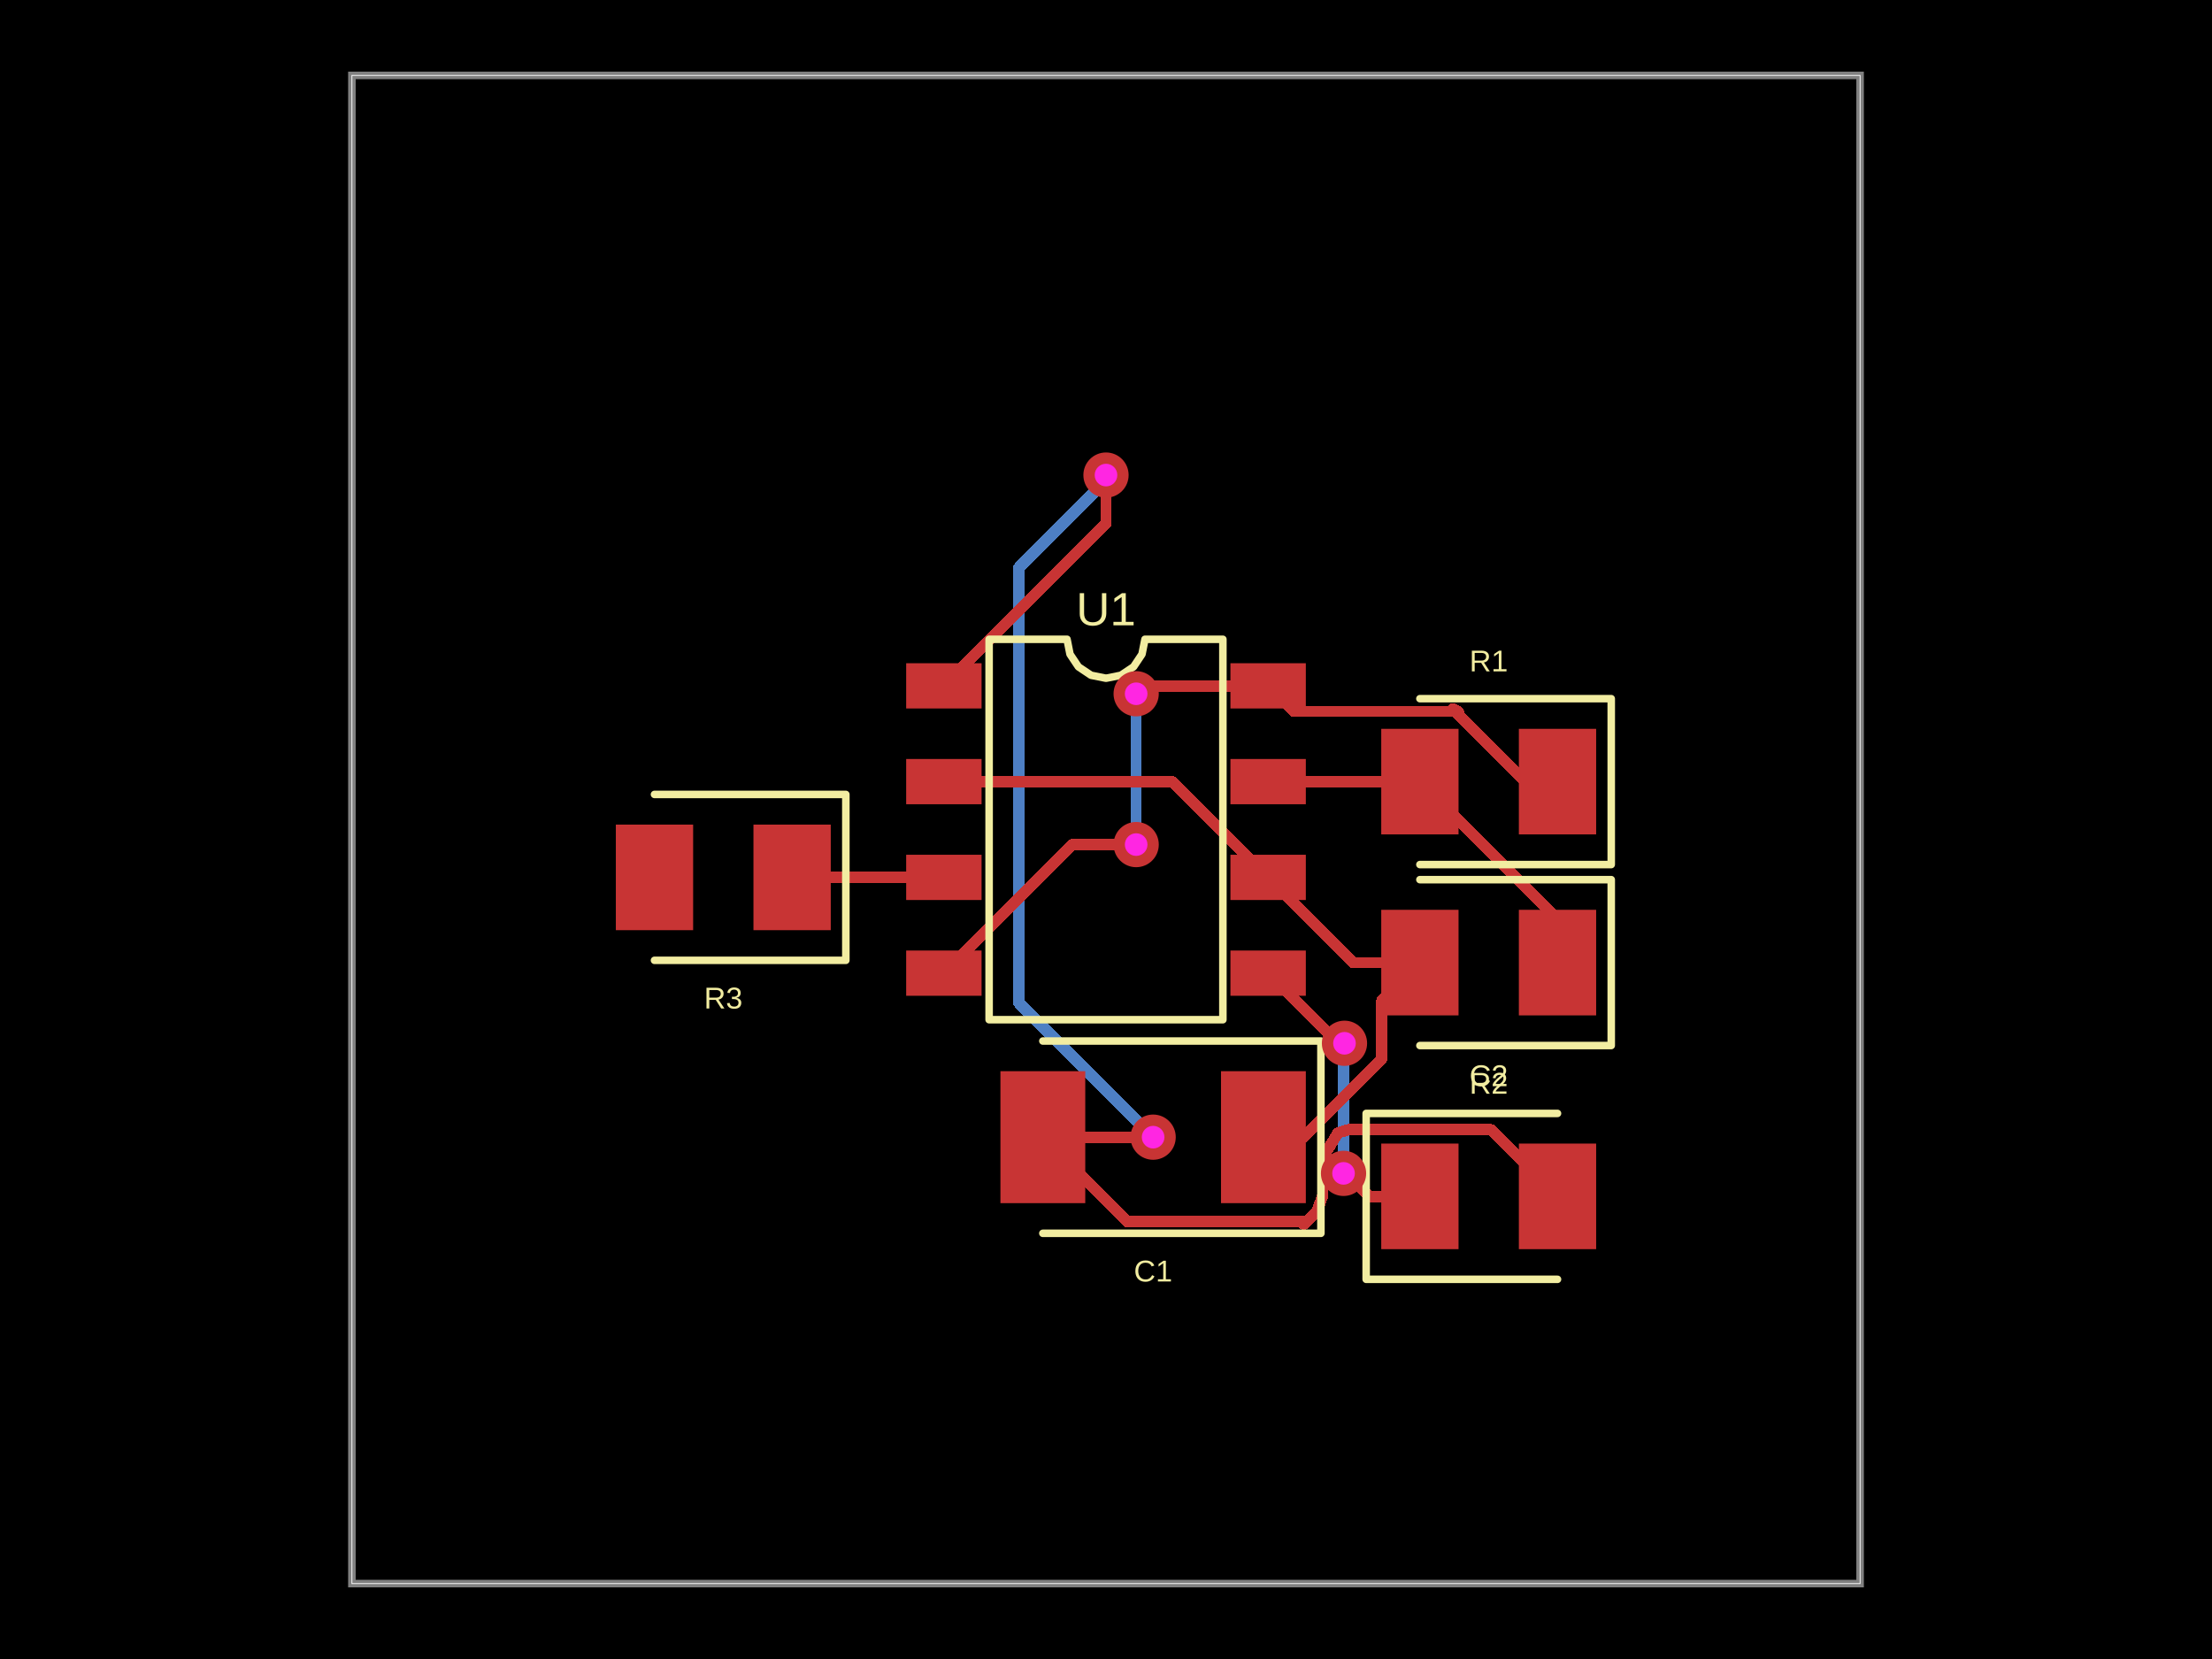
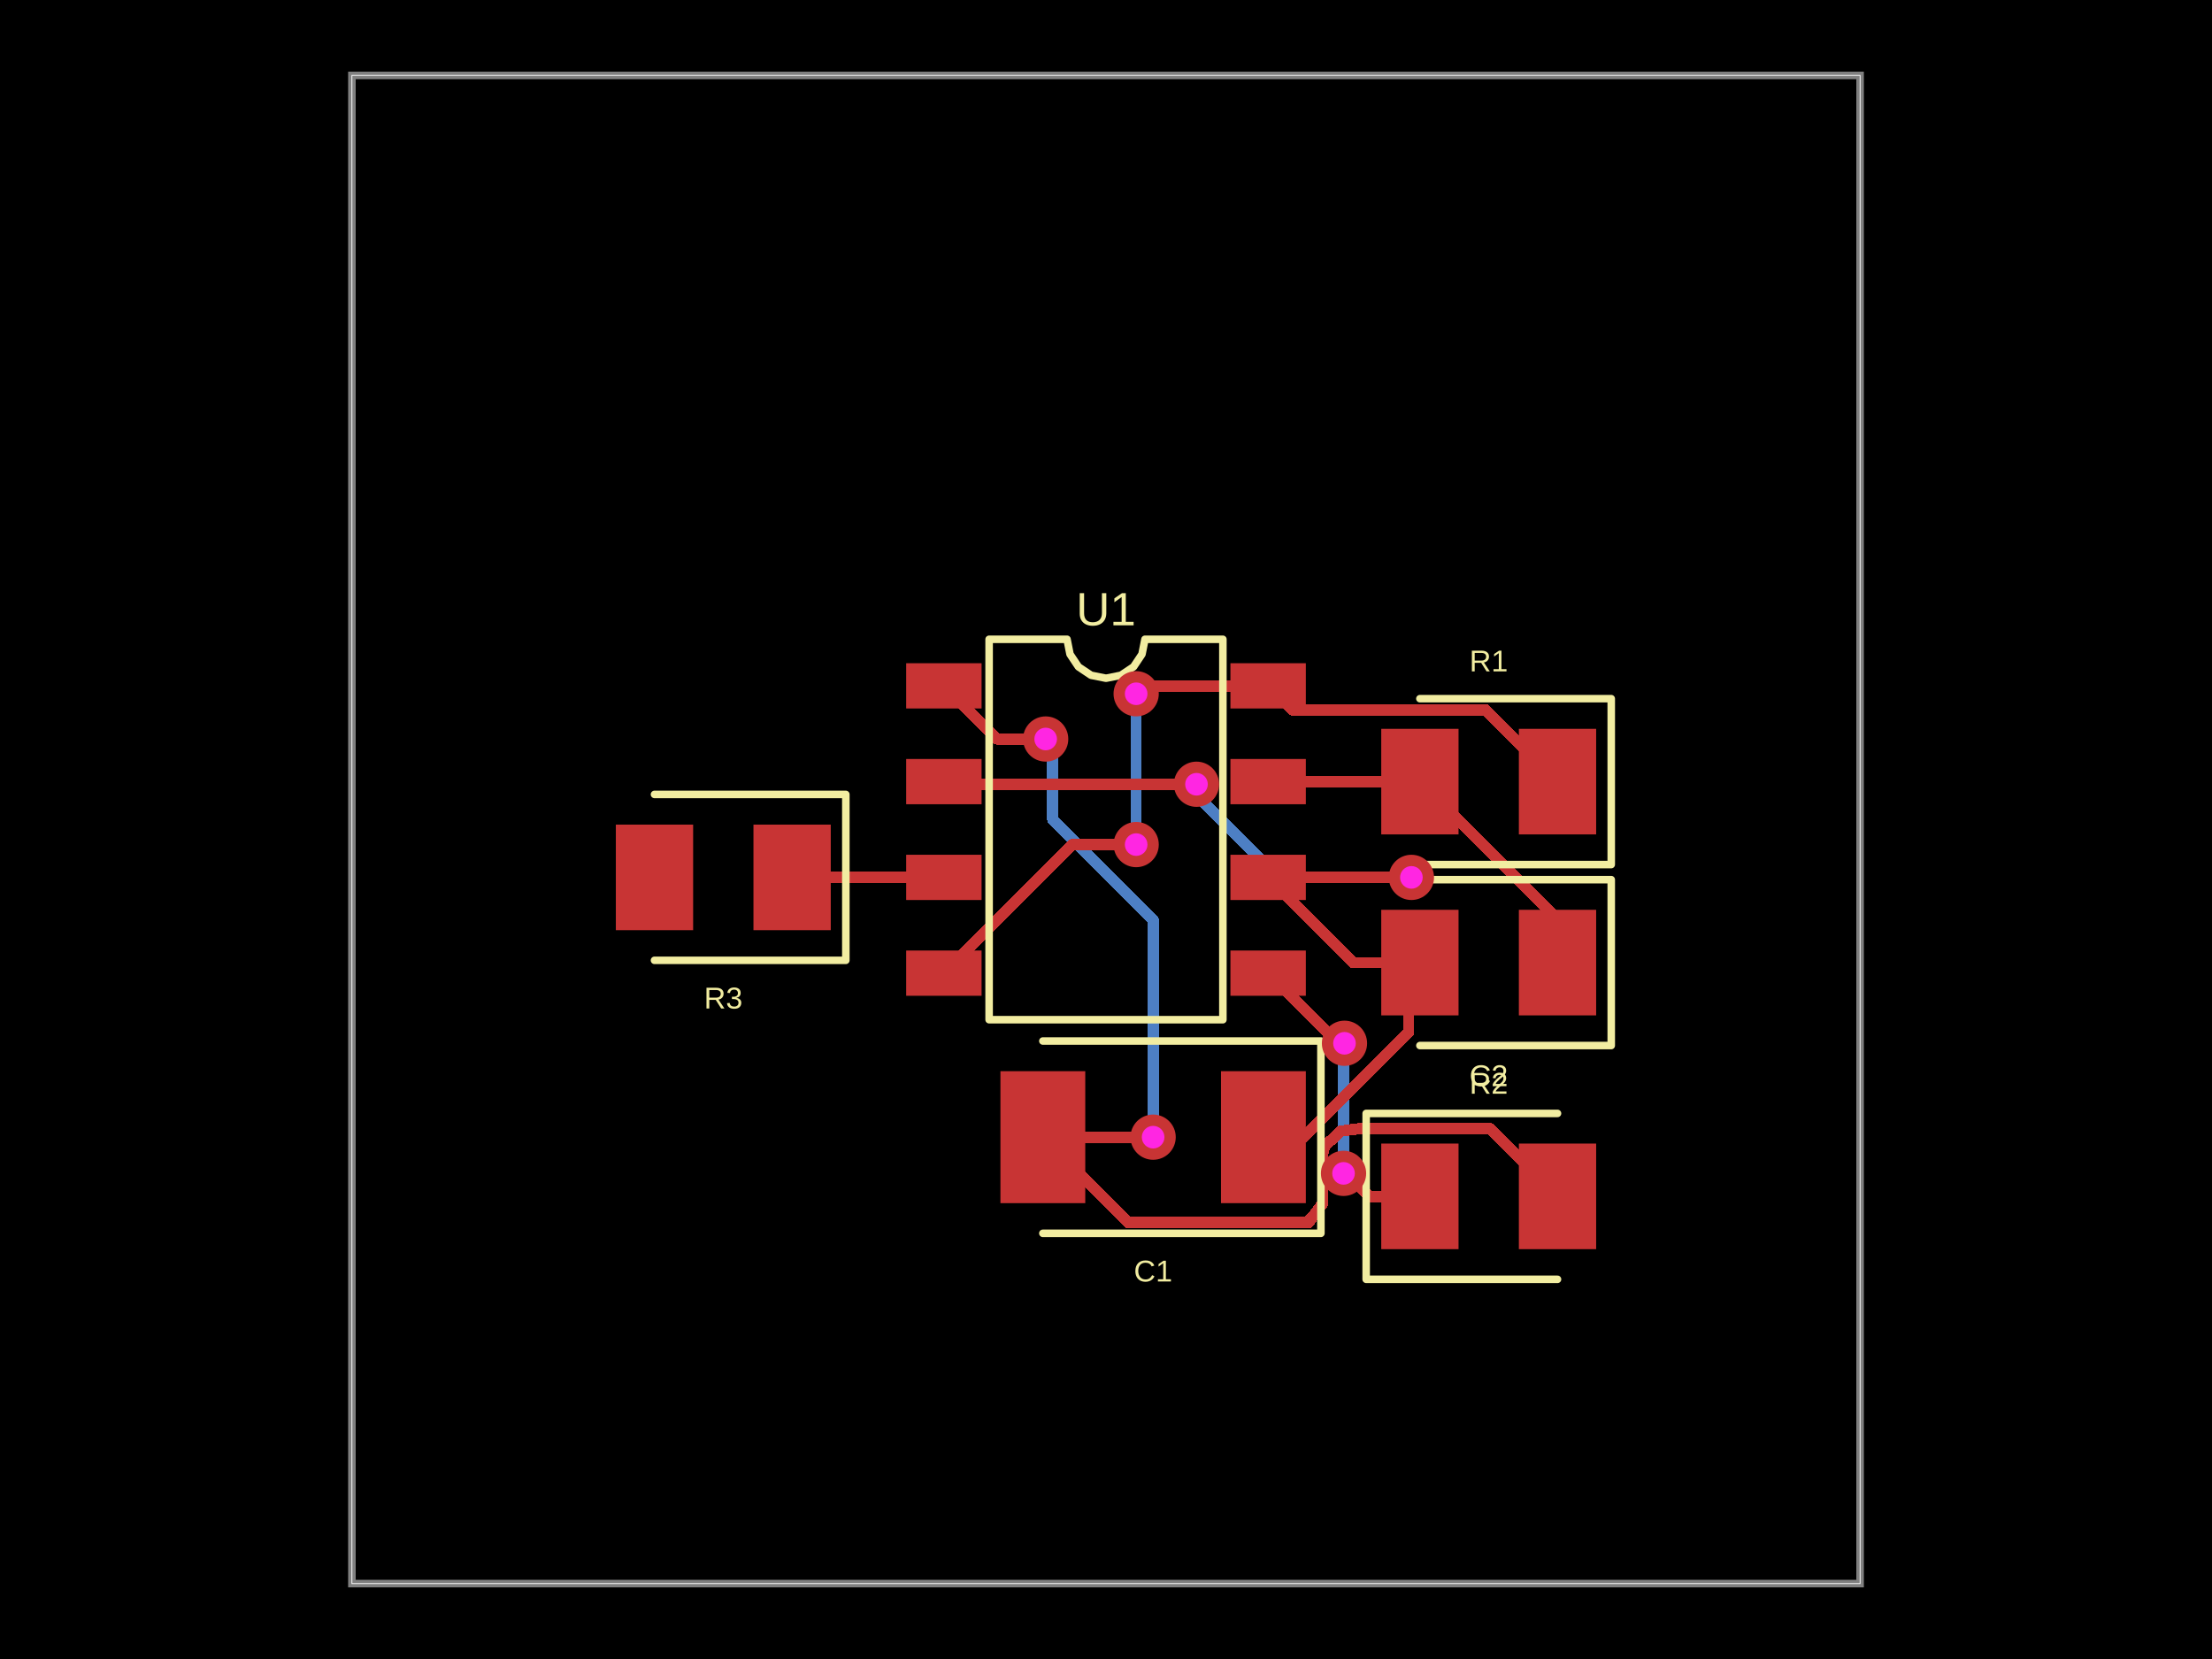
- <svg xmlns="http://www.w3.org/2000/svg" width="800" height="600" data-software-used-string="@tscircuit/core@0.0.946">
+ <svg xmlns="http://www.w3.org/2000/svg" width="800" height="600" data-software-used-string="@tscircuit/core@0.0.950">
  <style />
  <rect class="boundary" x="0" y="0" fill="#000" width="800" height="600" data-type="pcb_background" data-pcb-layer="global" />
  <rect class="pcb-boundary" fill="none" stroke="#fff" stroke-width="0.3" x="127.273" y="27.273" width="545.455" height="545.455" data-type="pcb_boundary" data-pcb-layer="global" />
  <path class="pcb-board" d="M 127.273 572.727 L 672.727 572.727 L 672.727 27.273 L 127.273 27.273 Z" fill="none" stroke="rgba(255, 255, 255, 0.5)" stroke-width="2.727" data-type="pcb_board" data-pcb-layer="board" />
  <path class="pcb-trace" stroke="rgb(77, 127, 196)" fill="none" d="M 417.045 411.273 L 417.045 411.273" stroke-width="4.091" stroke-linecap="round" stroke-linejoin="round" shape-rendering="crispEdges" data-type="pcb_trace" data-pcb-layer="bottom" />
-   <path class="pcb-trace" stroke="rgb(77, 127, 196)" fill="none" d="M 417.045 411.273 L 368.465 362.692" stroke-width="4.091" stroke-linecap="round" stroke-linejoin="round" shape-rendering="crispEdges" data-type="pcb_trace" data-pcb-layer="bottom" />
-   <path class="pcb-trace" stroke="rgb(77, 127, 196)" fill="none" d="M 368.465 362.692 L 368.465 205.308" stroke-width="4.091" stroke-linecap="round" stroke-linejoin="round" shape-rendering="crispEdges" data-type="pcb_trace" data-pcb-layer="bottom" />
-   <path class="pcb-trace" stroke="rgb(77, 127, 196)" fill="none" d="M 368.465 205.308 L 368.465 205.308" stroke-width="4.091" stroke-linecap="round" stroke-linejoin="round" shape-rendering="crispEdges" data-type="pcb_trace" data-pcb-layer="bottom" />
-   <path class="pcb-trace" stroke="rgb(77, 127, 196)" fill="none" d="M 368.465 205.308 L 397.383 176.389" stroke-width="4.091" stroke-linecap="round" stroke-linejoin="round" shape-rendering="crispEdges" data-type="pcb_trace" data-pcb-layer="bottom" />
-   <path class="pcb-trace" stroke="rgb(77, 127, 196)" fill="none" d="M 397.383 176.389 L 400 171.818" stroke-width="4.091" stroke-linecap="round" stroke-linejoin="round" shape-rendering="crispEdges" data-type="pcb_trace" data-pcb-layer="bottom" />
-   <path class="pcb-trace" stroke="rgb(77, 127, 196)" fill="none" d="M 400 171.818 L 400 171.818" stroke-width="4.091" stroke-linecap="round" stroke-linejoin="round" shape-rendering="crispEdges" data-type="pcb_trace" data-pcb-layer="bottom" />
+   <path class="pcb-trace" stroke="rgb(77, 127, 196)" fill="none" d="M 417.045 411.273 L 417.045 332.638" stroke-width="4.091" stroke-linecap="round" stroke-linejoin="round" shape-rendering="crispEdges" data-type="pcb_trace" data-pcb-layer="bottom" />
+   <path class="pcb-trace" stroke="rgb(77, 127, 196)" fill="none" d="M 417.045 332.638 L 380.711 296.303" stroke-width="4.091" stroke-linecap="round" stroke-linejoin="round" shape-rendering="crispEdges" data-type="pcb_trace" data-pcb-layer="bottom" />
+   <path class="pcb-trace" stroke="rgb(77, 127, 196)" fill="none" d="M 380.711 296.303 L 380.711 272.655" stroke-width="4.091" stroke-linecap="round" stroke-linejoin="round" shape-rendering="crispEdges" data-type="pcb_trace" data-pcb-layer="bottom" />
+   <path class="pcb-trace" stroke="rgb(77, 127, 196)" fill="none" d="M 380.711 272.655 L 378.182 270.126" stroke-width="4.091" stroke-linecap="round" stroke-linejoin="round" shape-rendering="crispEdges" data-type="pcb_trace" data-pcb-layer="bottom" />
+   <path class="pcb-trace" stroke="rgb(77, 127, 196)" fill="none" d="M 378.182 270.126 L 378.182 267.273" stroke-width="4.091" stroke-linecap="round" stroke-linejoin="round" shape-rendering="crispEdges" data-type="pcb_trace" data-pcb-layer="bottom" />
+   <path class="pcb-trace" stroke="rgb(77, 127, 196)" fill="none" d="M 378.182 267.273 L 378.182 267.273" stroke-width="4.091" stroke-linecap="round" stroke-linejoin="round" shape-rendering="crispEdges" data-type="pcb_trace" data-pcb-layer="bottom" />
  <path class="pcb-trace" stroke="rgb(77, 127, 196)" fill="none" d="M 410.909 250.909 L 410.909 250.909" stroke-width="4.091" stroke-linecap="round" stroke-linejoin="round" shape-rendering="crispEdges" data-type="pcb_trace" data-pcb-layer="bottom" />
  <path class="pcb-trace" stroke="rgb(77, 127, 196)" fill="none" d="M 410.909 250.909 L 410.909 305.42" stroke-width="4.091" stroke-linecap="round" stroke-linejoin="round" shape-rendering="crispEdges" data-type="pcb_trace" data-pcb-layer="bottom" />
  <path class="pcb-trace" stroke="rgb(77, 127, 196)" fill="none" d="M 410.909 305.42 L 410.909 305.42" stroke-width="4.091" stroke-linecap="round" stroke-linejoin="round" shape-rendering="crispEdges" data-type="pcb_trace" data-pcb-layer="bottom" />
  <path class="pcb-trace" stroke="rgb(77, 127, 196)" fill="none" d="M 410.909 305.42 L 410.909 305.455" stroke-width="4.091" stroke-linecap="round" stroke-linejoin="round" shape-rendering="crispEdges" data-type="pcb_trace" data-pcb-layer="bottom" />
  <path class="pcb-trace" stroke="rgb(77, 127, 196)" fill="none" d="M 410.909 305.455 L 410.909 305.455" stroke-width="4.091" stroke-linecap="round" stroke-linejoin="round" shape-rendering="crispEdges" data-type="pcb_trace" data-pcb-layer="bottom" />
+   <path class="pcb-trace" stroke="rgb(77, 127, 196)" fill="none" d="M 510.455 317.318 L 510.455 317.318" stroke-width="4.091" stroke-linecap="round" stroke-linejoin="round" shape-rendering="crispEdges" data-type="pcb_trace" data-pcb-layer="bottom" />
+   <path class="pcb-trace" stroke="rgb(77, 127, 196)" fill="none" d="M 510.455 317.318 L 462.388 317.318" stroke-width="4.091" stroke-linecap="round" stroke-linejoin="round" shape-rendering="crispEdges" data-type="pcb_trace" data-pcb-layer="bottom" />
+   <path class="pcb-trace" stroke="rgb(77, 127, 196)" fill="none" d="M 462.388 317.318 L 433.718 288.648" stroke-width="4.091" stroke-linecap="round" stroke-linejoin="round" shape-rendering="crispEdges" data-type="pcb_trace" data-pcb-layer="bottom" />
+   <path class="pcb-trace" stroke="rgb(77, 127, 196)" fill="none" d="M 433.718 288.648 L 432.727 283.636" stroke-width="4.091" stroke-linecap="round" stroke-linejoin="round" shape-rendering="crispEdges" data-type="pcb_trace" data-pcb-layer="bottom" />
+   <path class="pcb-trace" stroke="rgb(77, 127, 196)" fill="none" d="M 432.727 283.636 L 432.727 283.636" stroke-width="4.091" stroke-linecap="round" stroke-linejoin="round" shape-rendering="crispEdges" data-type="pcb_trace" data-pcb-layer="bottom" />
  <path class="pcb-trace" stroke="rgb(77, 127, 196)" fill="none" d="M 485.909 424.364 L 485.909 424.364" stroke-width="4.091" stroke-linecap="round" stroke-linejoin="round" shape-rendering="crispEdges" data-type="pcb_trace" data-pcb-layer="bottom" />
-   <path class="pcb-trace" stroke="rgb(77, 127, 196)" fill="none" d="M 485.909 424.364 L 485.909 379.057" stroke-width="4.091" stroke-linecap="round" stroke-linejoin="round" shape-rendering="crispEdges" data-type="pcb_trace" data-pcb-layer="bottom" />
-   <path class="pcb-trace" stroke="rgb(77, 127, 196)" fill="none" d="M 485.909 379.057 L 483.331 376.479" stroke-width="4.091" stroke-linecap="round" stroke-linejoin="round" shape-rendering="crispEdges" data-type="pcb_trace" data-pcb-layer="bottom" />
-   <path class="pcb-trace" stroke="rgb(77, 127, 196)" fill="none" d="M 483.331 376.479 L 486.25 377.318" stroke-width="4.091" stroke-linecap="round" stroke-linejoin="round" shape-rendering="crispEdges" data-type="pcb_trace" data-pcb-layer="bottom" />
+   <path class="pcb-trace" stroke="rgb(77, 127, 196)" fill="none" d="M 485.909 424.364 L 485.909 378.928" stroke-width="4.091" stroke-linecap="round" stroke-linejoin="round" shape-rendering="crispEdges" data-type="pcb_trace" data-pcb-layer="bottom" />
+   <path class="pcb-trace" stroke="rgb(77, 127, 196)" fill="none" d="M 485.909 378.928 L 483.512 376.531" stroke-width="4.091" stroke-linecap="round" stroke-linejoin="round" shape-rendering="crispEdges" data-type="pcb_trace" data-pcb-layer="bottom" />
+   <path class="pcb-trace" stroke="rgb(77, 127, 196)" fill="none" d="M 483.512 376.531 L 486.25 377.318" stroke-width="4.091" stroke-linecap="round" stroke-linejoin="round" shape-rendering="crispEdges" data-type="pcb_trace" data-pcb-layer="bottom" />
  <path class="pcb-trace" stroke="rgb(77, 127, 196)" fill="none" d="M 486.25 377.318 L 486.25 377.318" stroke-width="4.091" stroke-linecap="round" stroke-linejoin="round" shape-rendering="crispEdges" data-type="pcb_trace" data-pcb-layer="bottom" />
  <rect class="pcb-pad" fill="rgb(200, 52, 52)" x="327.727" y="239.864" width="27.273" height="16.364" data-type="pcb_smtpad" data-pcb-layer="top" />
  <rect class="pcb-pad" fill="rgb(200, 52, 52)" x="327.727" y="274.5" width="27.273" height="16.364" data-type="pcb_smtpad" data-pcb-layer="top" />
  <rect class="pcb-pad" fill="rgb(200, 52, 52)" x="327.727" y="309.136" width="27.273" height="16.364" data-type="pcb_smtpad" data-pcb-layer="top" />
  <rect class="pcb-pad" fill="rgb(200, 52, 52)" x="327.727" y="343.773" width="27.273" height="16.364" data-type="pcb_smtpad" data-pcb-layer="top" />
  <rect class="pcb-pad" fill="rgb(200, 52, 52)" x="445" y="343.773" width="27.273" height="16.364" data-type="pcb_smtpad" data-pcb-layer="top" />
  <rect class="pcb-pad" fill="rgb(200, 52, 52)" x="445" y="309.136" width="27.273" height="16.364" data-type="pcb_smtpad" data-pcb-layer="top" />
  <rect class="pcb-pad" fill="rgb(200, 52, 52)" x="445" y="274.5" width="27.273" height="16.364" data-type="pcb_smtpad" data-pcb-layer="top" />
  <rect class="pcb-pad" fill="rgb(200, 52, 52)" x="445" y="239.864" width="27.273" height="16.364" data-type="pcb_smtpad" data-pcb-layer="top" />
  <rect class="pcb-pad" fill="rgb(200, 52, 52)" x="549.318" y="263.591" width="27.955" height="38.182" data-type="pcb_smtpad" data-pcb-layer="top" />
  <rect class="pcb-pad" fill="rgb(200, 52, 52)" x="499.545" y="263.591" width="27.955" height="38.182" data-type="pcb_smtpad" data-pcb-layer="top" />
  <rect class="pcb-pad" fill="rgb(200, 52, 52)" x="549.318" y="329.045" width="27.955" height="38.182" data-type="pcb_smtpad" data-pcb-layer="top" />
  <rect class="pcb-pad" fill="rgb(200, 52, 52)" x="499.545" y="329.045" width="27.955" height="38.182" data-type="pcb_smtpad" data-pcb-layer="top" />
  <rect class="pcb-pad" fill="rgb(200, 52, 52)" x="441.591" y="387.409" width="30.682" height="47.727" data-type="pcb_smtpad" data-pcb-layer="top" />
  <rect class="pcb-pad" fill="rgb(200, 52, 52)" x="361.818" y="387.409" width="30.682" height="47.727" data-type="pcb_smtpad" data-pcb-layer="top" />
  <rect class="pcb-pad" fill="rgb(200, 52, 52)" x="499.545" y="413.591" width="27.955" height="38.182" data-type="pcb_smtpad" data-pcb-layer="top" />
  <rect class="pcb-pad" fill="rgb(200, 52, 52)" x="549.318" y="413.591" width="27.955" height="38.182" data-type="pcb_smtpad" data-pcb-layer="top" />
  <rect class="pcb-pad" fill="rgb(200, 52, 52)" x="272.5" y="298.227" width="27.955" height="38.182" data-type="pcb_smtpad" data-pcb-layer="top" />
  <rect class="pcb-pad" fill="rgb(200, 52, 52)" x="222.727" y="298.227" width="27.955" height="38.182" data-type="pcb_smtpad" data-pcb-layer="top" />
  <path class="pcb-trace" stroke="rgb(200, 52, 52)" fill="none" d="M 377.159 411.273 L 411.247 411.273" stroke-width="4.091" stroke-linecap="round" stroke-linejoin="round" shape-rendering="crispEdges" data-type="pcb_trace" data-pcb-layer="top" />
  <path class="pcb-trace" stroke="rgb(200, 52, 52)" fill="none" d="M 411.247 411.273 L 411.247 411.273" stroke-width="4.091" stroke-linecap="round" stroke-linejoin="round" shape-rendering="crispEdges" data-type="pcb_trace" data-pcb-layer="top" />
  <path class="pcb-trace" stroke="rgb(200, 52, 52)" fill="none" d="M 411.247 411.273 L 417.045 411.273" stroke-width="4.091" stroke-linecap="round" stroke-linejoin="round" shape-rendering="crispEdges" data-type="pcb_trace" data-pcb-layer="top" />
  <path class="pcb-trace" stroke="rgb(200, 52, 52)" fill="none" d="M 417.045 411.273 L 417.045 411.273" stroke-width="4.091" stroke-linecap="round" stroke-linejoin="round" shape-rendering="crispEdges" data-type="pcb_trace" data-pcb-layer="top" />
-   <path class="pcb-trace" stroke="rgb(200, 52, 52)" fill="none" d="M 400 171.818 L 400 171.818" stroke-width="4.091" stroke-linecap="round" stroke-linejoin="round" shape-rendering="crispEdges" data-type="pcb_trace" data-pcb-layer="top" />
-   <path class="pcb-trace" stroke="rgb(200, 52, 52)" fill="none" d="M 400 171.818 L 400 189.409" stroke-width="4.091" stroke-linecap="round" stroke-linejoin="round" shape-rendering="crispEdges" data-type="pcb_trace" data-pcb-layer="top" />
-   <path class="pcb-trace" stroke="rgb(200, 52, 52)" fill="none" d="M 400 189.409 L 341.364 248.045" stroke-width="4.091" stroke-linecap="round" stroke-linejoin="round" shape-rendering="crispEdges" data-type="pcb_trace" data-pcb-layer="top" />
-   <path class="pcb-trace" stroke="rgb(200, 52, 52)" fill="none" d="M 563.295 432.682 L 539.18 408.566" stroke-width="4.091" stroke-linecap="round" stroke-linejoin="round" shape-rendering="crispEdges" data-type="pcb_trace" data-pcb-layer="top" />
-   <path class="pcb-trace" stroke="rgb(200, 52, 52)" fill="none" d="M 539.18 408.566 L 487.637 408.566" stroke-width="4.091" stroke-linecap="round" stroke-linejoin="round" shape-rendering="crispEdges" data-type="pcb_trace" data-pcb-layer="top" />
-   <path class="pcb-trace" stroke="rgb(200, 52, 52)" fill="none" d="M 487.637 408.566 L 483.889 409.747" stroke-width="4.091" stroke-linecap="round" stroke-linejoin="round" shape-rendering="crispEdges" data-type="pcb_trace" data-pcb-layer="top" />
-   <path class="pcb-trace" stroke="rgb(200, 52, 52)" fill="none" d="M 483.889 409.747 L 478.409 418.636" stroke-width="4.091" stroke-linecap="round" stroke-linejoin="round" shape-rendering="crispEdges" data-type="pcb_trace" data-pcb-layer="top" />
-   <path class="pcb-trace" stroke="rgb(200, 52, 52)" fill="none" d="M 478.409 418.636 L 478.409 425.455" stroke-width="4.091" stroke-linecap="round" stroke-linejoin="round" shape-rendering="crispEdges" data-type="pcb_trace" data-pcb-layer="top" />
-   <path class="pcb-trace" stroke="rgb(200, 52, 52)" fill="none" d="M 478.409 425.455 L 478.409 432.273" stroke-width="4.091" stroke-linecap="round" stroke-linejoin="round" shape-rendering="crispEdges" data-type="pcb_trace" data-pcb-layer="top" />
-   <path class="pcb-trace" stroke="rgb(200, 52, 52)" fill="none" d="M 478.409 432.273 L 476.371 437.904" stroke-width="4.091" stroke-linecap="round" stroke-linejoin="round" shape-rendering="crispEdges" data-type="pcb_trace" data-pcb-layer="top" />
-   <path class="pcb-trace" stroke="rgb(200, 52, 52)" fill="none" d="M 476.371 437.904 L 471.526 442.749" stroke-width="4.091" stroke-linecap="round" stroke-linejoin="round" shape-rendering="crispEdges" data-type="pcb_trace" data-pcb-layer="top" />
-   <path class="pcb-trace" stroke="rgb(200, 52, 52)" fill="none" d="M 471.526 442.749 L 472.426 441.849" stroke-width="4.091" stroke-linecap="round" stroke-linejoin="round" shape-rendering="crispEdges" data-type="pcb_trace" data-pcb-layer="top" />
-   <path class="pcb-trace" stroke="rgb(200, 52, 52)" fill="none" d="M 472.426 441.849 L 407.735 441.849" stroke-width="4.091" stroke-linecap="round" stroke-linejoin="round" shape-rendering="crispEdges" data-type="pcb_trace" data-pcb-layer="top" />
-   <path class="pcb-trace" stroke="rgb(200, 52, 52)" fill="none" d="M 407.735 441.849 L 377.159 411.273" stroke-width="4.091" stroke-linecap="round" stroke-linejoin="round" shape-rendering="crispEdges" data-type="pcb_trace" data-pcb-layer="top" />
-   <path class="pcb-trace" stroke="rgb(200, 52, 52)" fill="none" d="M 563.295 282.682 L 551.773 282.682" stroke-width="4.091" stroke-linecap="round" stroke-linejoin="round" shape-rendering="crispEdges" data-type="pcb_trace" data-pcb-layer="top" />
-   <path class="pcb-trace" stroke="rgb(200, 52, 52)" fill="none" d="M 551.773 282.682 L 533.664 264.574" stroke-width="4.091" stroke-linecap="round" stroke-linejoin="round" shape-rendering="crispEdges" data-type="pcb_trace" data-pcb-layer="top" />
-   <path class="pcb-trace" stroke="rgb(200, 52, 52)" fill="none" d="M 533.664 264.574 L 525.455 256.364" stroke-width="4.091" stroke-linecap="round" stroke-linejoin="round" shape-rendering="crispEdges" data-type="pcb_trace" data-pcb-layer="top" />
-   <path class="pcb-trace" stroke="rgb(200, 52, 52)" fill="none" d="M 525.455 256.364 L 527.5 257.455" stroke-width="4.091" stroke-linecap="round" stroke-linejoin="round" shape-rendering="crispEdges" data-type="pcb_trace" data-pcb-layer="top" />
-   <path class="pcb-trace" stroke="rgb(200, 52, 52)" fill="none" d="M 527.5 257.455 L 527.224 257.308" stroke-width="4.091" stroke-linecap="round" stroke-linejoin="round" shape-rendering="crispEdges" data-type="pcb_trace" data-pcb-layer="top" />
-   <path class="pcb-trace" stroke="rgb(200, 52, 52)" fill="none" d="M 527.224 257.308 L 467.898 257.308" stroke-width="4.091" stroke-linecap="round" stroke-linejoin="round" shape-rendering="crispEdges" data-type="pcb_trace" data-pcb-layer="top" />
-   <path class="pcb-trace" stroke="rgb(200, 52, 52)" fill="none" d="M 467.898 257.308 L 458.636 248.045" stroke-width="4.091" stroke-linecap="round" stroke-linejoin="round" shape-rendering="crispEdges" data-type="pcb_trace" data-pcb-layer="top" />
+   <path class="pcb-trace" stroke="rgb(200, 52, 52)" fill="none" d="M 378.182 267.273 L 378.182 267.273" stroke-width="4.091" stroke-linecap="round" stroke-linejoin="round" shape-rendering="crispEdges" data-type="pcb_trace" data-pcb-layer="top" />
+   <path class="pcb-trace" stroke="rgb(200, 52, 52)" fill="none" d="M 378.182 267.273 L 360.591 267.273" stroke-width="4.091" stroke-linecap="round" stroke-linejoin="round" shape-rendering="crispEdges" data-type="pcb_trace" data-pcb-layer="top" />
+   <path class="pcb-trace" stroke="rgb(200, 52, 52)" fill="none" d="M 360.591 267.273 L 341.364 248.045" stroke-width="4.091" stroke-linecap="round" stroke-linejoin="round" shape-rendering="crispEdges" data-type="pcb_trace" data-pcb-layer="top" />
+   <path class="pcb-trace" stroke="rgb(200, 52, 52)" fill="none" d="M 563.295 432.682 L 538.799 408.186" stroke-width="4.091" stroke-linecap="round" stroke-linejoin="round" shape-rendering="crispEdges" data-type="pcb_trace" data-pcb-layer="top" />
+   <path class="pcb-trace" stroke="rgb(200, 52, 52)" fill="none" d="M 538.799 408.186 L 491.631 408.186" stroke-width="4.091" stroke-linecap="round" stroke-linejoin="round" shape-rendering="crispEdges" data-type="pcb_trace" data-pcb-layer="top" />
+   <path class="pcb-trace" stroke="rgb(200, 52, 52)" fill="none" d="M 491.631 408.186 L 484.869 409.091" stroke-width="4.091" stroke-linecap="round" stroke-linejoin="round" shape-rendering="crispEdges" data-type="pcb_trace" data-pcb-layer="top" />
+   <path class="pcb-trace" stroke="rgb(200, 52, 52)" fill="none" d="M 484.869 409.091 L 479.091 414.545" stroke-width="4.091" stroke-linecap="round" stroke-linejoin="round" shape-rendering="crispEdges" data-type="pcb_trace" data-pcb-layer="top" />
+   <path class="pcb-trace" stroke="rgb(200, 52, 52)" fill="none" d="M 479.091 414.545 L 478.409 417.273" stroke-width="4.091" stroke-linecap="round" stroke-linejoin="round" shape-rendering="crispEdges" data-type="pcb_trace" data-pcb-layer="top" />
+   <path class="pcb-trace" stroke="rgb(200, 52, 52)" fill="none" d="M 478.409 417.273 L 478.409 424.091" stroke-width="4.091" stroke-linecap="round" stroke-linejoin="round" shape-rendering="crispEdges" data-type="pcb_trace" data-pcb-layer="top" />
+   <path class="pcb-trace" stroke="rgb(200, 52, 52)" fill="none" d="M 478.409 424.091 L 478.409 435.136" stroke-width="4.091" stroke-linecap="round" stroke-linejoin="round" shape-rendering="crispEdges" data-type="pcb_trace" data-pcb-layer="top" />
+   <path class="pcb-trace" stroke="rgb(200, 52, 52)" fill="none" d="M 478.409 435.136 L 473.212 442.193" stroke-width="4.091" stroke-linecap="round" stroke-linejoin="round" shape-rendering="crispEdges" data-type="pcb_trace" data-pcb-layer="top" />
+   <path class="pcb-trace" stroke="rgb(200, 52, 52)" fill="none" d="M 473.212 442.193 L 475.432 439.178" stroke-width="4.091" stroke-linecap="round" stroke-linejoin="round" shape-rendering="crispEdges" data-type="pcb_trace" data-pcb-layer="top" />
+   <path class="pcb-trace" stroke="rgb(200, 52, 52)" fill="none" d="M 475.432 439.178 L 472.417 442.193" stroke-width="4.091" stroke-linecap="round" stroke-linejoin="round" shape-rendering="crispEdges" data-type="pcb_trace" data-pcb-layer="top" />
+   <path class="pcb-trace" stroke="rgb(200, 52, 52)" fill="none" d="M 472.417 442.193 L 408.816 442.193" stroke-width="4.091" stroke-linecap="round" stroke-linejoin="round" shape-rendering="crispEdges" data-type="pcb_trace" data-pcb-layer="top" />
+   <path class="pcb-trace" stroke="rgb(200, 52, 52)" fill="none" d="M 408.816 442.193 L 408.08 442.193" stroke-width="4.091" stroke-linecap="round" stroke-linejoin="round" shape-rendering="crispEdges" data-type="pcb_trace" data-pcb-layer="top" />
+   <path class="pcb-trace" stroke="rgb(200, 52, 52)" fill="none" d="M 408.08 442.193 L 377.159 411.273" stroke-width="4.091" stroke-linecap="round" stroke-linejoin="round" shape-rendering="crispEdges" data-type="pcb_trace" data-pcb-layer="top" />
+   <path class="pcb-trace" stroke="rgb(200, 52, 52)" fill="none" d="M 563.295 282.682 L 537.346 256.733" stroke-width="4.091" stroke-linecap="round" stroke-linejoin="round" shape-rendering="crispEdges" data-type="pcb_trace" data-pcb-layer="top" />
+   <path class="pcb-trace" stroke="rgb(200, 52, 52)" fill="none" d="M 537.346 256.733 L 471.779 256.733" stroke-width="4.091" stroke-linecap="round" stroke-linejoin="round" shape-rendering="crispEdges" data-type="pcb_trace" data-pcb-layer="top" />
+   <path class="pcb-trace" stroke="rgb(200, 52, 52)" fill="none" d="M 471.779 256.733 L 467.324 256.733" stroke-width="4.091" stroke-linecap="round" stroke-linejoin="round" shape-rendering="crispEdges" data-type="pcb_trace" data-pcb-layer="top" />
+   <path class="pcb-trace" stroke="rgb(200, 52, 52)" fill="none" d="M 467.324 256.733 L 458.636 248.045" stroke-width="4.091" stroke-linecap="round" stroke-linejoin="round" shape-rendering="crispEdges" data-type="pcb_trace" data-pcb-layer="top" />
  <path class="pcb-trace" stroke="rgb(200, 52, 52)" fill="none" d="M 458.636 248.045 L 414.118 248.045" stroke-width="4.091" stroke-linecap="round" stroke-linejoin="round" shape-rendering="crispEdges" data-type="pcb_trace" data-pcb-layer="top" />
  <path class="pcb-trace" stroke="rgb(200, 52, 52)" fill="none" d="M 414.118 248.045 L 411.851 250.313" stroke-width="4.091" stroke-linecap="round" stroke-linejoin="round" shape-rendering="crispEdges" data-type="pcb_trace" data-pcb-layer="top" />
  <path class="pcb-trace" stroke="rgb(200, 52, 52)" fill="none" d="M 411.851 250.313 L 410.909 250.909" stroke-width="4.091" stroke-linecap="round" stroke-linejoin="round" shape-rendering="crispEdges" data-type="pcb_trace" data-pcb-layer="top" />
  <path class="pcb-trace" stroke="rgb(200, 52, 52)" fill="none" d="M 410.909 250.909 L 410.909 250.909" stroke-width="4.091" stroke-linecap="round" stroke-linejoin="round" shape-rendering="crispEdges" data-type="pcb_trace" data-pcb-layer="top" />
  <path class="pcb-trace" stroke="rgb(200, 52, 52)" fill="none" d="M 410.909 305.455 L 410.909 305.455" stroke-width="4.091" stroke-linecap="round" stroke-linejoin="round" shape-rendering="crispEdges" data-type="pcb_trace" data-pcb-layer="top" />
  <path class="pcb-trace" stroke="rgb(200, 52, 52)" fill="none" d="M 410.909 305.455 L 387.864 305.455" stroke-width="4.091" stroke-linecap="round" stroke-linejoin="round" shape-rendering="crispEdges" data-type="pcb_trace" data-pcb-layer="top" />
  <path class="pcb-trace" stroke="rgb(200, 52, 52)" fill="none" d="M 387.864 305.455 L 341.364 351.955" stroke-width="4.091" stroke-linecap="round" stroke-linejoin="round" shape-rendering="crispEdges" data-type="pcb_trace" data-pcb-layer="top" />
  <path class="pcb-trace" stroke="rgb(200, 52, 52)" fill="none" d="M 286.477 317.318 L 341.364 317.318" stroke-width="4.091" stroke-linecap="round" stroke-linejoin="round" shape-rendering="crispEdges" data-type="pcb_trace" data-pcb-layer="top" />
  <path class="pcb-trace" stroke="rgb(200, 52, 52)" fill="none" d="M 341.364 317.318 L 341.364 317.318" stroke-width="4.091" stroke-linecap="round" stroke-linejoin="round" shape-rendering="crispEdges" data-type="pcb_trace" data-pcb-layer="top" />
  <path class="pcb-trace" stroke="rgb(200, 52, 52)" fill="none" d="M 513.523 282.682 L 458.636 282.682" stroke-width="4.091" stroke-linecap="round" stroke-linejoin="round" shape-rendering="crispEdges" data-type="pcb_trace" data-pcb-layer="top" />
  <path class="pcb-trace" stroke="rgb(200, 52, 52)" fill="none" d="M 458.636 282.682 L 458.636 282.682" stroke-width="4.091" stroke-linecap="round" stroke-linejoin="round" shape-rendering="crispEdges" data-type="pcb_trace" data-pcb-layer="top" />
  <path class="pcb-trace" stroke="rgb(200, 52, 52)" fill="none" d="M 563.295 348.136 L 563.295 332.455" stroke-width="4.091" stroke-linecap="round" stroke-linejoin="round" shape-rendering="crispEdges" data-type="pcb_trace" data-pcb-layer="top" />
  <path class="pcb-trace" stroke="rgb(200, 52, 52)" fill="none" d="M 563.295 332.455 L 513.523 282.682" stroke-width="4.091" stroke-linecap="round" stroke-linejoin="round" shape-rendering="crispEdges" data-type="pcb_trace" data-pcb-layer="top" />
  <path class="pcb-trace" stroke="rgb(200, 52, 52)" fill="none" d="M 513.523 348.136 L 489.455 348.136" stroke-width="4.091" stroke-linecap="round" stroke-linejoin="round" shape-rendering="crispEdges" data-type="pcb_trace" data-pcb-layer="top" />
  <path class="pcb-trace" stroke="rgb(200, 52, 52)" fill="none" d="M 489.455 348.136 L 458.636 317.318" stroke-width="4.091" stroke-linecap="round" stroke-linejoin="round" shape-rendering="crispEdges" data-type="pcb_trace" data-pcb-layer="top" />
-   <path class="pcb-trace" stroke="rgb(200, 52, 52)" fill="none" d="M 456.932 411.273 L 471.455 411.273" stroke-width="4.091" stroke-linecap="round" stroke-linejoin="round" shape-rendering="crispEdges" data-type="pcb_trace" data-pcb-layer="top" />
-   <path class="pcb-trace" stroke="rgb(200, 52, 52)" fill="none" d="M 471.455 411.273 L 499.753 382.974" stroke-width="4.091" stroke-linecap="round" stroke-linejoin="round" shape-rendering="crispEdges" data-type="pcb_trace" data-pcb-layer="top" />
-   <path class="pcb-trace" stroke="rgb(200, 52, 52)" fill="none" d="M 499.753 382.974 L 499.753 361.906" stroke-width="4.091" stroke-linecap="round" stroke-linejoin="round" shape-rendering="crispEdges" data-type="pcb_trace" data-pcb-layer="top" />
-   <path class="pcb-trace" stroke="rgb(200, 52, 52)" fill="none" d="M 499.753 361.906 L 513.523 348.136" stroke-width="4.091" stroke-linecap="round" stroke-linejoin="round" shape-rendering="crispEdges" data-type="pcb_trace" data-pcb-layer="top" />
-   <path class="pcb-trace" stroke="rgb(200, 52, 52)" fill="none" d="M 458.636 317.318 L 424 282.682" stroke-width="4.091" stroke-linecap="round" stroke-linejoin="round" shape-rendering="crispEdges" data-type="pcb_trace" data-pcb-layer="top" />
-   <path class="pcb-trace" stroke="rgb(200, 52, 52)" fill="none" d="M 424 282.682 L 341.364 282.682" stroke-width="4.091" stroke-linecap="round" stroke-linejoin="round" shape-rendering="crispEdges" data-type="pcb_trace" data-pcb-layer="top" />
+   <path class="pcb-trace" stroke="rgb(200, 52, 52)" fill="none" d="M 456.932 411.273 L 471.562 411.273" stroke-width="4.091" stroke-linecap="round" stroke-linejoin="round" shape-rendering="crispEdges" data-type="pcb_trace" data-pcb-layer="top" />
+   <path class="pcb-trace" stroke="rgb(200, 52, 52)" fill="none" d="M 471.562 411.273 L 509.424 373.411" stroke-width="4.091" stroke-linecap="round" stroke-linejoin="round" shape-rendering="crispEdges" data-type="pcb_trace" data-pcb-layer="top" />
+   <path class="pcb-trace" stroke="rgb(200, 52, 52)" fill="none" d="M 509.424 373.411 L 509.424 352.235" stroke-width="4.091" stroke-linecap="round" stroke-linejoin="round" shape-rendering="crispEdges" data-type="pcb_trace" data-pcb-layer="top" />
+   <path class="pcb-trace" stroke="rgb(200, 52, 52)" fill="none" d="M 509.424 352.235 L 513.523 348.136" stroke-width="4.091" stroke-linecap="round" stroke-linejoin="round" shape-rendering="crispEdges" data-type="pcb_trace" data-pcb-layer="top" />
+   <path class="pcb-trace" stroke="rgb(200, 52, 52)" fill="none" d="M 458.636 317.318 L 506.361 317.318" stroke-width="4.091" stroke-linecap="round" stroke-linejoin="round" shape-rendering="crispEdges" data-type="pcb_trace" data-pcb-layer="top" />
+   <path class="pcb-trace" stroke="rgb(200, 52, 52)" fill="none" d="M 506.361 317.318 L 506.361 317.318" stroke-width="4.091" stroke-linecap="round" stroke-linejoin="round" shape-rendering="crispEdges" data-type="pcb_trace" data-pcb-layer="top" />
+   <path class="pcb-trace" stroke="rgb(200, 52, 52)" fill="none" d="M 506.361 317.318 L 510.455 317.318" stroke-width="4.091" stroke-linecap="round" stroke-linejoin="round" shape-rendering="crispEdges" data-type="pcb_trace" data-pcb-layer="top" />
+   <path class="pcb-trace" stroke="rgb(200, 52, 52)" fill="none" d="M 510.455 317.318 L 510.455 317.318" stroke-width="4.091" stroke-linecap="round" stroke-linejoin="round" shape-rendering="crispEdges" data-type="pcb_trace" data-pcb-layer="top" />
+   <path class="pcb-trace" stroke="rgb(200, 52, 52)" fill="none" d="M 432.727 283.636 L 432.727 283.636" stroke-width="4.091" stroke-linecap="round" stroke-linejoin="round" shape-rendering="crispEdges" data-type="pcb_trace" data-pcb-layer="top" />
+   <path class="pcb-trace" stroke="rgb(200, 52, 52)" fill="none" d="M 432.727 283.636 L 342.318 283.636" stroke-width="4.091" stroke-linecap="round" stroke-linejoin="round" shape-rendering="crispEdges" data-type="pcb_trace" data-pcb-layer="top" />
+   <path class="pcb-trace" stroke="rgb(200, 52, 52)" fill="none" d="M 342.318 283.636 L 341.364 282.682" stroke-width="4.091" stroke-linecap="round" stroke-linejoin="round" shape-rendering="crispEdges" data-type="pcb_trace" data-pcb-layer="top" />
  <path class="pcb-trace" stroke="rgb(200, 52, 52)" fill="none" d="M 513.523 432.682 L 495.219 432.682" stroke-width="4.091" stroke-linecap="round" stroke-linejoin="round" shape-rendering="crispEdges" data-type="pcb_trace" data-pcb-layer="top" />
  <path class="pcb-trace" stroke="rgb(200, 52, 52)" fill="none" d="M 495.219 432.682 L 488.878 426.341" stroke-width="4.091" stroke-linecap="round" stroke-linejoin="round" shape-rendering="crispEdges" data-type="pcb_trace" data-pcb-layer="top" />
  <path class="pcb-trace" stroke="rgb(200, 52, 52)" fill="none" d="M 488.878 426.341 L 485.909 424.364" stroke-width="4.091" stroke-linecap="round" stroke-linejoin="round" shape-rendering="crispEdges" data-type="pcb_trace" data-pcb-layer="top" />
  <path class="pcb-trace" stroke="rgb(200, 52, 52)" fill="none" d="M 485.909 424.364 L 485.909 424.364" stroke-width="4.091" stroke-linecap="round" stroke-linejoin="round" shape-rendering="crispEdges" data-type="pcb_trace" data-pcb-layer="top" />
  <path class="pcb-trace" stroke="rgb(200, 52, 52)" fill="none" d="M 486.25 377.318 L 486.25 377.318" stroke-width="4.091" stroke-linecap="round" stroke-linejoin="round" shape-rendering="crispEdges" data-type="pcb_trace" data-pcb-layer="top" />
  <path class="pcb-trace" stroke="rgb(200, 52, 52)" fill="none" d="M 486.25 377.318 L 484 377.318" stroke-width="4.091" stroke-linecap="round" stroke-linejoin="round" shape-rendering="crispEdges" data-type="pcb_trace" data-pcb-layer="top" />
  <path class="pcb-trace" stroke="rgb(200, 52, 52)" fill="none" d="M 484 377.318 L 458.636 351.955" stroke-width="4.091" stroke-linecap="round" stroke-linejoin="round" shape-rendering="crispEdges" data-type="pcb_trace" data-pcb-layer="top" />
  <path class="pcb-silkscreen pcb-silkscreen-top" d="M 357.727 368.795 L 357.727 231.205 L 385.909 231.205 L 386.982 236.597 L 390.036 241.168 L 394.608 244.223 L 400 245.295 L 405.392 244.223 L 409.964 241.168 L 413.018 236.597 L 414.091 231.205 L 442.273 231.205 L 442.273 368.795 L 357.727 368.795 Z" fill="none" stroke="#f2eda1" stroke-width="2.727" stroke-linecap="round" stroke-linejoin="round" data-pcb-component-id="pcb_component_0" data-pcb-silkscreen-path-id="pcb_silkscreen_path_0" data-type="pcb_silkscreen_path" data-pcb-layer="top" />
  <text x="0" y="0" dx="0" dy="0" fill="#f2eda1" font-family="Arial, sans-serif" font-size="16.92" text-anchor="middle" dominant-baseline="central" transform="matrix(1,0,0,1,400,220.2955)" class="pcb-silkscreen-text pcb-silkscreen-top" data-pcb-silkscreen-text-id="pcb_component_0" stroke="none" data-type="pcb_silkscreen_text" data-pcb-layer="top">U1</text>
  <path class="pcb-silkscreen pcb-silkscreen-top" d="M 513.523 312.682 L 582.727 312.682 L 582.727 252.682 L 513.523 252.682" fill="none" stroke="#f2eda1" stroke-width="2.727" stroke-linecap="round" stroke-linejoin="round" data-pcb-component-id="pcb_component_1" data-pcb-silkscreen-path-id="pcb_silkscreen_path_1" data-type="pcb_silkscreen_path" data-pcb-layer="top" />
  <text x="0" y="0" dx="0" dy="0" fill="#f2eda1" font-family="Arial, sans-serif" font-size="10.909" text-anchor="middle" dominant-baseline="central" transform="matrix(1,0,0,1,538.4091,239.0455)" class="pcb-silkscreen-text pcb-silkscreen-top" data-pcb-silkscreen-text-id="pcb_component_1" stroke="none" data-type="pcb_silkscreen_text" data-pcb-layer="top">R1</text>
  <path class="pcb-silkscreen pcb-silkscreen-top" d="M 513.523 378.136 L 582.727 378.136 L 582.727 318.136 L 513.523 318.136" fill="none" stroke="#f2eda1" stroke-width="2.727" stroke-linecap="round" stroke-linejoin="round" data-pcb-component-id="pcb_component_2" data-pcb-silkscreen-path-id="pcb_silkscreen_path_2" data-type="pcb_silkscreen_path" data-pcb-layer="top" />
  <text x="0" y="0" dx="0" dy="0" fill="#f2eda1" font-family="Arial, sans-serif" font-size="10.909" text-anchor="middle" dominant-baseline="central" transform="matrix(1,0,0,1,538.4091,391.7727)" class="pcb-silkscreen-text pcb-silkscreen-top" data-pcb-silkscreen-text-id="pcb_component_2" stroke="none" data-type="pcb_silkscreen_text" data-pcb-layer="top">R2</text>
  <path class="pcb-silkscreen pcb-silkscreen-top" d="M 377.159 446.045 L 477.727 446.045 L 477.727 376.5 L 377.159 376.5" fill="none" stroke="#f2eda1" stroke-width="2.727" stroke-linecap="round" stroke-linejoin="round" data-pcb-component-id="pcb_component_3" data-pcb-silkscreen-path-id="pcb_silkscreen_path_3" data-type="pcb_silkscreen_path" data-pcb-layer="top" />
  <text x="0" y="0" dx="0" dy="0" fill="#f2eda1" font-family="Arial, sans-serif" font-size="10.909" text-anchor="middle" dominant-baseline="central" transform="matrix(1,0,0,1,417.0455,459.6818)" class="pcb-silkscreen-text pcb-silkscreen-top" data-pcb-silkscreen-text-id="pcb_component_3" stroke="none" data-type="pcb_silkscreen_text" data-pcb-layer="top">C1</text>
  <path class="pcb-silkscreen pcb-silkscreen-top" d="M 563.295 402.682 L 494.091 402.682 L 494.091 462.682 L 563.295 462.682" fill="none" stroke="#f2eda1" stroke-width="2.727" stroke-linecap="round" stroke-linejoin="round" data-pcb-component-id="pcb_component_4" data-pcb-silkscreen-path-id="pcb_silkscreen_path_4" data-type="pcb_silkscreen_path" data-pcb-layer="top" />
  <text x="0" y="0" dx="0" dy="0" fill="#f2eda1" font-family="Arial, sans-serif" font-size="10.909" text-anchor="middle" dominant-baseline="central" transform="matrix(1,0,0,1,538.4091,389.0455)" class="pcb-silkscreen-text pcb-silkscreen-top" data-pcb-silkscreen-text-id="pcb_component_4" stroke="none" data-type="pcb_silkscreen_text" data-pcb-layer="top">C2</text>
  <path class="pcb-silkscreen pcb-silkscreen-top" d="M 236.705 347.318 L 305.909 347.318 L 305.909 287.318 L 236.705 287.318" fill="none" stroke="#f2eda1" stroke-width="2.727" stroke-linecap="round" stroke-linejoin="round" data-pcb-component-id="pcb_component_5" data-pcb-silkscreen-path-id="pcb_silkscreen_path_5" data-type="pcb_silkscreen_path" data-pcb-layer="top" />
  <text x="0" y="0" dx="0" dy="0" fill="#f2eda1" font-family="Arial, sans-serif" font-size="10.909" text-anchor="middle" dominant-baseline="central" transform="matrix(1,0,0,1,261.5909,360.9545)" class="pcb-silkscreen-text pcb-silkscreen-top" data-pcb-silkscreen-text-id="pcb_component_5" stroke="none" data-type="pcb_silkscreen_text" data-pcb-layer="top">R3</text>
  <g data-type="pcb_via" data-pcb-layer="through">
    <circle class="pcb-hole-outer" fill="rgb(200, 52, 52)" cx="417.045" cy="411.273" r="8.182" data-type="pcb_via" data-pcb-layer="top" />
    <circle class="pcb-hole-inner" fill="#FF26E2" cx="417.045" cy="411.273" r="4.091" data-type="pcb_via" data-pcb-layer="drill" />
  </g>
  <g data-type="pcb_via" data-pcb-layer="through">
-     <circle class="pcb-hole-outer" fill="rgb(200, 52, 52)" cx="400" cy="171.818" r="8.182" data-type="pcb_via" data-pcb-layer="top" />
-     <circle class="pcb-hole-inner" fill="#FF26E2" cx="400" cy="171.818" r="4.091" data-type="pcb_via" data-pcb-layer="drill" />
+     <circle class="pcb-hole-outer" fill="rgb(200, 52, 52)" cx="378.182" cy="267.273" r="8.182" data-type="pcb_via" data-pcb-layer="top" />
+     <circle class="pcb-hole-inner" fill="#FF26E2" cx="378.182" cy="267.273" r="4.091" data-type="pcb_via" data-pcb-layer="drill" />
  </g>
  <g data-type="pcb_via" data-pcb-layer="through">
    <circle class="pcb-hole-outer" fill="rgb(200, 52, 52)" cx="410.909" cy="250.909" r="8.182" data-type="pcb_via" data-pcb-layer="top" />
    <circle class="pcb-hole-inner" fill="#FF26E2" cx="410.909" cy="250.909" r="4.091" data-type="pcb_via" data-pcb-layer="drill" />
  </g>
  <g data-type="pcb_via" data-pcb-layer="through">
    <circle class="pcb-hole-outer" fill="rgb(200, 52, 52)" cx="410.909" cy="305.455" r="8.182" data-type="pcb_via" data-pcb-layer="top" />
    <circle class="pcb-hole-inner" fill="#FF26E2" cx="410.909" cy="305.455" r="4.091" data-type="pcb_via" data-pcb-layer="drill" />
  </g>
  <g data-type="pcb_via" data-pcb-layer="through">
+     <circle class="pcb-hole-outer" fill="rgb(200, 52, 52)" cx="510.455" cy="317.318" r="8.182" data-type="pcb_via" data-pcb-layer="top" />
+     <circle class="pcb-hole-inner" fill="#FF26E2" cx="510.455" cy="317.318" r="4.091" data-type="pcb_via" data-pcb-layer="drill" />
+   </g>
+   <g data-type="pcb_via" data-pcb-layer="through">
+     <circle class="pcb-hole-outer" fill="rgb(200, 52, 52)" cx="432.727" cy="283.636" r="8.182" data-type="pcb_via" data-pcb-layer="top" />
+     <circle class="pcb-hole-inner" fill="#FF26E2" cx="432.727" cy="283.636" r="4.091" data-type="pcb_via" data-pcb-layer="drill" />
+   </g>
+   <g data-type="pcb_via" data-pcb-layer="through">
    <circle class="pcb-hole-outer" fill="rgb(200, 52, 52)" cx="485.909" cy="424.364" r="8.182" data-type="pcb_via" data-pcb-layer="top" />
    <circle class="pcb-hole-inner" fill="#FF26E2" cx="485.909" cy="424.364" r="4.091" data-type="pcb_via" data-pcb-layer="drill" />
  </g>
  <g data-type="pcb_via" data-pcb-layer="through">
    <circle class="pcb-hole-outer" fill="rgb(200, 52, 52)" cx="486.25" cy="377.318" r="8.182" data-type="pcb_via" data-pcb-layer="top" />
    <circle class="pcb-hole-inner" fill="#FF26E2" cx="486.25" cy="377.318" r="4.091" data-type="pcb_via" data-pcb-layer="drill" />
  </g>
</svg>
